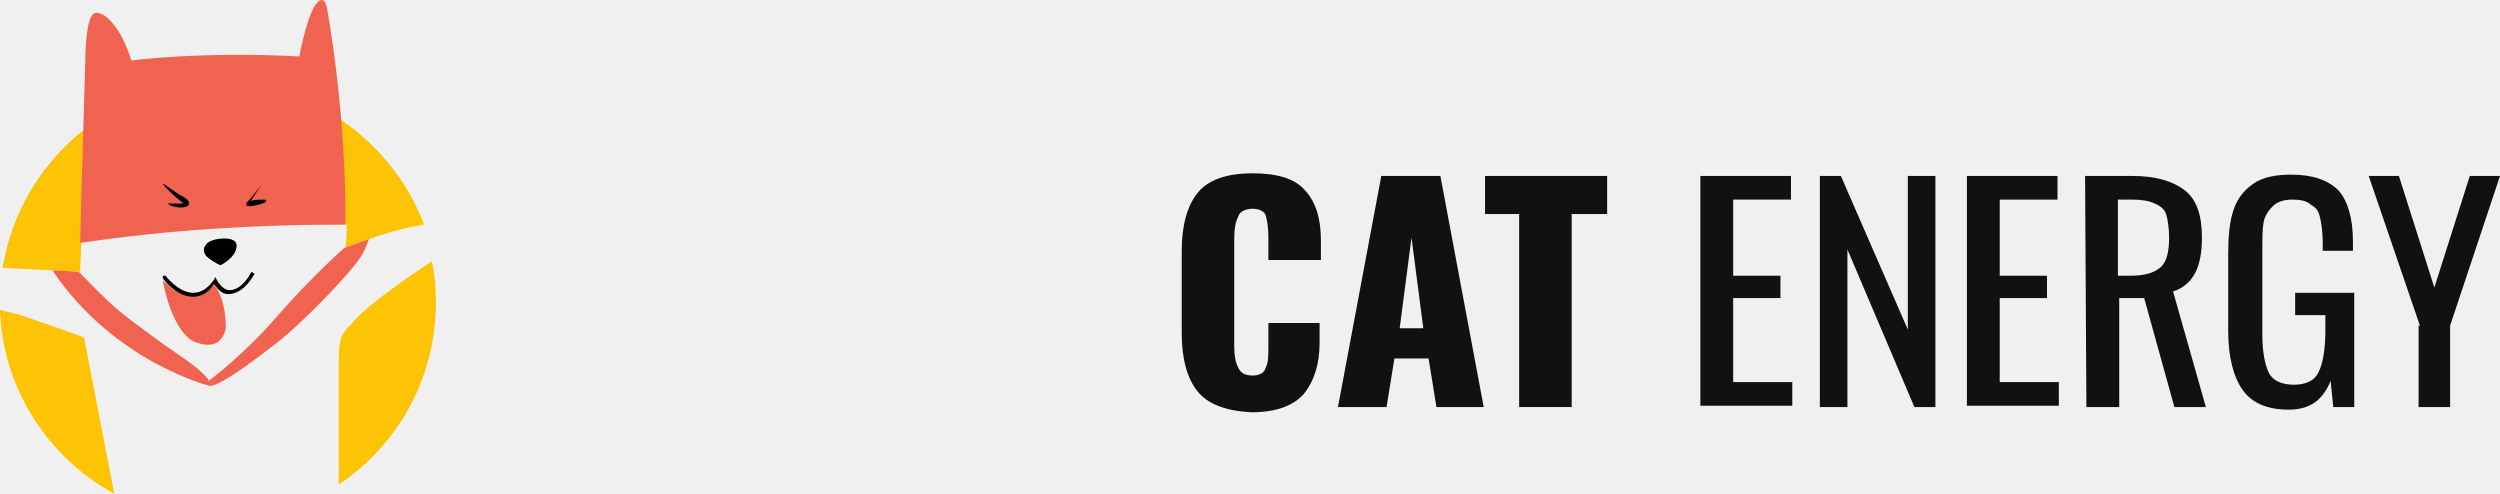
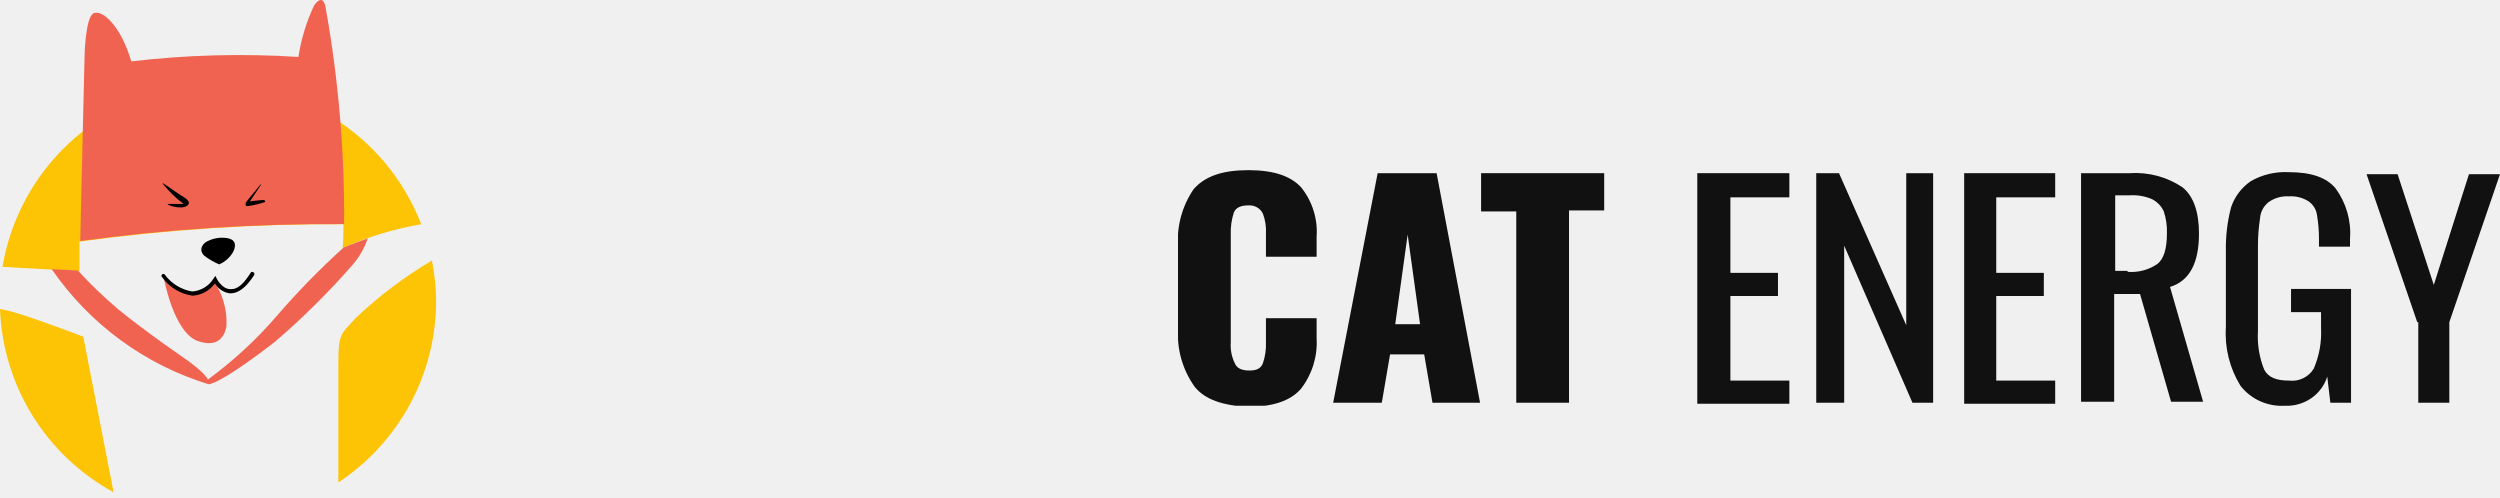
- <svg xmlns="http://www.w3.org/2000/svg" version="1.1" id="Layer_1" x="0px" y="0px" viewBox="0 0 190.4 37.6" style="enable-background:new 0 0 190.4 37.6;" xml:space="preserve">
-   <style type="text/css">.st0{fill:#FDC305;}.st1{fill:#F06351;}.st2{fill:#111111;}</style>
-   <g>
-     <path class="st0" d="M6.1,20.7l0.1-2.3c6.7-0.9,13.4-1.4,20.2-1.3c0,0.6,0,1.2-0.1,1.8c0,0,2.9-1.3,6-1.8c-2.4-6.3-8.5-10.8-15.6-10.8c-8.3,0-15.2,6.1-16.5,14.1C2.4,20.5,6.1,20.7,6.1,20.7z" />
-     <path class="st0" d="M27.2,24.2c-1.2,1.3-1.4,1.2-1.4,3.5c0,0.9,0,4.9,0,9.2c4.5-3,7.4-8.1,7.4-13.9c0-1.1-0.1-2.1-0.3-3.1C31.2,21,28.2,23.1,27.2,24.2z" />
-     <path class="st0" d="M6.4,25.7c0,0-3.8-1.4-5.2-1.8c-0.4-0.1-0.8-0.2-1.2-0.3c0.2,6,3.7,11.3,8.7,14L6.4,25.7z" />
+ <svg xmlns="http://www.w3.org/2000/svg" width="191" height="38" viewBox="0 0 191 38" fill="none">
+   <g clip-path="url(#clip0)">
+     <path d="M6.07 20.72V18.46C12.754 17.542 19.494 17.098 26.24 17.13C26.24 17.73 26.24 18.34 26.18 18.95C28.098 18.099 30.113 17.488 32.18 17.13C30.863 13.722 28.462 10.841 25.347 8.931C22.232 7.021 18.576 6.186 14.941 6.557C11.306 6.927 7.894 8.482 5.229 10.981C2.563 13.48 0.793 16.786 0.19 20.39L6.07 20.72Z" fill="#FDC305" />
+     <path d="M27.24 24.23C26.08 25.51 25.85 25.43 25.85 27.68C25.85 28.59 25.85 32.58 25.85 36.86C28.142 35.346 30.024 33.288 31.328 30.869C32.632 28.451 33.316 25.747 33.32 23C33.307 21.959 33.2 20.922 33 19.9C30.928 21.13 28.997 22.581 27.24 24.23Z" fill="#FDC305" />
+     <path d="M6.36 25.72C6.36 25.72 2.57 24.28 1.17 23.89C0.787 23.769 0.396 23.676 0 23.61C0.108 26.496 0.966 29.304 2.487 31.759C4.009 34.213 6.143 36.23 8.68 37.61L6.36 25.72Z" fill="#FDC305" />
+     <path d="M26.29 17.12C26.331 11.599 25.862 6.085 24.89 0.65C24.89 0.65 24.75 -0.64 24 0.41C23.411 1.658 23.007 2.985 22.8 4.35C18.542 4.076 14.268 4.19 10.03 4.69C9.24 2 7.85 0.75 7.18 1C6.51 1.25 6.46 4.31 6.46 4.31L6.13 18.41C12.811 17.506 19.548 17.075 26.29 17.12Z" fill="#F06351" />
+     <path d="M12.41 14C12.41 13.91 13.41 14.68 13.82 14.92C14.23 15.16 14.43 15.34 14.43 15.51C14.43 15.68 14.16 15.85 13.8 15.85C13.44 15.85 12.89 15.73 12.8 15.58H13.74H14.03C13.421 15.129 12.876 14.598 12.41 14Z" fill="black" />
+     <path d="M19.89 14.11L18.8 15.44C18.8 15.5 18.63 15.79 18.98 15.74C19.394 15.678 19.802 15.581 20.2 15.45C20.31 15.45 20.27 15.26 20.09 15.28C19.91 15.3 19.4 15.33 19.09 15.39L19.93 14.13C19.93 14.13 20 14 19.89 14.11Z" fill="black" />
+     <path d="M16.75 20.2C17.213 19.996 17.597 19.644 17.84 19.2C18.12 18.55 17.84 18.29 17.4 18.2C16.798 18.09 16.177 18.212 15.66 18.54C15.27 18.9 15.32 19.26 15.61 19.54C15.961 19.806 16.344 20.028 16.75 20.2Z" fill="black" />
+     <path d="M16.35 21.45C16.238 21.678 16.082 21.883 15.89 22.05C15.605 22.279 15.255 22.412 14.89 22.43C14.364 22.472 13.841 22.319 13.42 22C13.222 21.881 13.044 21.732 12.89 21.56C12.79 21.449 12.667 21.36 12.53 21.3C12.53 21.3 13.28 25.4 15.1 26.05C16.92 26.7 17.24 25.3 17.3 24.92C17.36 23.785 17.074 22.659 16.48 21.69C16.46 21.38 16.45 21.58 16.35 21.45Z" fill="#F06351" />
+     <path d="M14.71 22.59C14.245 22.525 13.799 22.365 13.398 22.121C12.998 21.877 12.651 21.553 12.38 21.17C12.367 21.157 12.356 21.141 12.349 21.124C12.342 21.107 12.338 21.089 12.338 21.07C12.338 21.051 12.342 21.033 12.349 21.016C12.356 20.999 12.367 20.983 12.38 20.97C12.393 20.957 12.409 20.946 12.426 20.939C12.443 20.932 12.461 20.928 12.48 20.928C12.499 20.928 12.517 20.932 12.534 20.939C12.551 20.946 12.567 20.957 12.58 20.97C13.085 21.664 13.843 22.131 14.69 22.27C15.022 22.245 15.343 22.141 15.626 21.967C15.91 21.793 16.148 21.554 16.32 21.27L16.46 21.08L16.56 21.29C16.56 21.29 16.93 22.05 17.56 22.09C18.19 22.13 18.61 21.68 19.17 20.81C19.183 20.797 19.199 20.786 19.216 20.779C19.233 20.772 19.251 20.768 19.27 20.768C19.289 20.768 19.307 20.772 19.324 20.779C19.341 20.786 19.357 20.797 19.37 20.81C19.402 20.831 19.425 20.863 19.435 20.9C19.444 20.937 19.439 20.977 19.42 21.01C18.78 22.01 18.15 22.45 17.54 22.41C17.308 22.376 17.087 22.29 16.893 22.159C16.699 22.027 16.537 21.853 16.42 21.65C16.223 21.924 15.968 22.151 15.672 22.314C15.376 22.477 15.047 22.571 14.71 22.59Z" fill="black" />
+     <path d="M26.24 18.92C24.445 20.544 22.751 22.277 21.17 24.11C19.599 25.936 17.824 27.577 15.88 29C15.66 28.47 14.26 27.49 14.26 27.49C14.26 27.49 11.13 25.35 9.08 23.67C7.974 22.737 6.929 21.735 5.95 20.67L3.95 20.56C6.84 24.765 11.07 27.868 15.95 29.36C16.81 29.22 19.22 27.5 21.02 26.1C23.139 24.282 25.124 22.313 26.96 20.21C27.462 19.621 27.849 18.942 28.1 18.21C27 18.6 26.24 18.92 26.24 18.92Z" fill="#F06351" />
  </g>
-   <path class="st1" d="M26.3,17.1c0.1-8.5-1.4-16.5-1.4-16.5S24.7-0.6,24,0.4c-0.7,1.1-1.2,3.9-1.2,3.9C15.4,3.9,10,4.6,10,4.6C9.2,2,7.9,0.8,7.2,1C6.5,1.3,6.5,4.4,6.5,4.4L6.1,18.5C12.8,17.5,19.6,17.1,26.3,17.1z" />
-   <path d="M12.4,14c0-0.1,1,0.7,1.4,0.9s0.6,0.4,0.6,0.6c0,0.2-0.3,0.3-0.6,0.3s-0.9-0.1-1-0.3c0,0,0.6,0,0.9,0H14C14.1,15.6,12.7,14.5,12.4,14z" />
-   <path d="M19.9,14.1c0,0-1,1.3-1.1,1.3c0,0.1-0.2,0.3,0.2,0.3s1.1-0.2,1.2-0.3s0.1-0.2-0.1-0.2s-0.7,0-1,0.1L19.9,14.1C19.9,14.1,20,14,19.9,14.1z" />
-   <path d="M16.8,20.2c0,0,0.8-0.4,1.1-1c0.3-0.7,0-0.9-0.4-1c-0.5-0.1-1.3,0-1.7,0.3c-0.4,0.4-0.3,0.7-0.1,1C15.9,19.7,16.5,20.1,16.8,20.2z" />
-   <path class="st1" d="M16.3,21.5c0,0-0.2,0.4-0.5,0.6c-0.2,0.2-0.6,0.4-1,0.4c-0.6,0-1.1-0.2-1.5-0.4c-0.2-0.1-0.4-0.3-0.5-0.4c-0.2-0.2-0.4-0.3-0.4-0.3s0.7,4.1,2.6,4.7c1.8,0.6,2.1-0.7,2.2-1.1c0-0.3,0-2.1-0.8-3.2C16.5,21.4,16.4,21.6,16.3,21.5z" />
-   <g>
-     <path d="M14.7,22.6L14.7,22.6c-1.3,0-2.3-1.4-2.3-1.4c0-0.1,0-0.2,0-0.2c0.1,0,0.2,0,0.2,0s1,1.3,2.1,1.3l0,0c0.6,0,1.1-0.3,1.6-1l0.1-0.2l0.1,0.2c0,0,0.4,0.8,1,0.8c0.5,0,1.1-0.4,1.6-1.3c0-0.1,0.1-0.1,0.2,0c0.1,0,0.1,0.1,0,0.2c-0.6,1-1.3,1.4-1.9,1.4s-0.9-0.5-1.1-0.8C15.9,22.3,15.3,22.6,14.7,22.6z" />
+   <g clip-path="url(#clip1)">
+     <path d="M91.264 29.538C90.37 28.276 89.925 26.763 90 25.231V18.846C89.892 17.298 90.308 15.758 91.186 14.461C92.055 13.461 93.398 13 95.374 13C97.35 13 98.614 13.461 99.404 14.308C100.263 15.379 100.685 16.721 100.59 18.077V19.615H96.718V17.846C96.749 17.323 96.668 16.799 96.48 16.308C96.38 16.109 96.221 15.945 96.024 15.835C95.827 15.726 95.6 15.676 95.374 15.692C94.821 15.692 94.426 15.846 94.268 16.231C94.089 16.777 94.009 17.35 94.031 17.923V26.154C93.989 26.71 94.098 27.267 94.347 27.769C94.505 28.154 94.9 28.308 95.453 28.308C96.006 28.308 96.322 28.154 96.48 27.769C96.66 27.249 96.74 26.702 96.718 26.154V24.308H100.59V25.846C100.67 27.224 100.251 28.585 99.404 29.692C98.614 30.615 97.271 31.077 95.374 31.077C93.477 31 92.055 30.538 91.264 29.538Z" fill="#111111" />
+     <path d="M105.253 13.231H109.757L113.077 30.769H109.441L108.809 27.077H106.201L105.569 30.769H101.854L105.253 13.231ZM108.493 24.769L107.545 17.923L106.596 24.769H108.493Z" fill="#111111" />
+     <path d="M115.843 16.154H113.156V13.231H122.56V16.077H119.873V30.769H115.843V16.154Z" fill="#111111" />
+     <path d="M129.752 13.231H136.707V15.077H132.202V20.846H135.837V22.615H132.202V29.077H136.707V30.846H129.673V13.231H129.752Z" fill="#111111" />
+     <path d="M138.761 13.231H140.5L145.637 24.846V13.231H147.692V30.769H146.111L140.895 18.769V30.769H138.761V13.231Z" fill="#111111" />
+     <path d="M150.063 13.231H157.017V15.077H152.513V20.846H156.148V22.615H152.513V29.077H157.017V30.846H150.063V13.231Z" fill="#111111" />
+     <path d="M159.072 13.231H162.707C164.137 13.135 165.559 13.514 166.738 14.308C167.607 15 168.002 16.231 168.002 17.846C168.002 20.077 167.291 21.462 165.79 21.923L168.318 30.692H165.869L163.498 22.462H161.522V30.692H158.993V13.231H159.072ZM162.549 20.769C163.364 20.835 164.176 20.616 164.841 20.154C165.315 19.769 165.552 19 165.552 17.846C165.574 17.273 165.494 16.7 165.315 16.154C165.137 15.762 164.832 15.437 164.446 15.231C163.902 14.989 163.304 14.884 162.707 14.923H161.601V20.692H162.549V20.769Z" fill="#111111" />
+     <path d="M171.164 29.462C170.342 28.117 169.956 26.562 170.057 25V19.154C170.038 18.039 170.17 16.927 170.452 15.846C170.717 15.039 171.244 14.337 171.954 13.846C172.836 13.338 173.854 13.097 174.878 13.154C176.538 13.154 177.723 13.539 178.434 14.385C179.252 15.502 179.644 16.862 179.541 18.231V18.846H177.17V18.308C177.173 17.663 177.12 17.02 177.012 16.385C176.945 15.983 176.718 15.623 176.379 15.385C175.935 15.101 175.408 14.966 174.878 15C174.311 14.965 173.75 15.128 173.297 15.461C173.111 15.614 172.959 15.802 172.851 16.013C172.742 16.225 172.679 16.456 172.665 16.692C172.561 17.38 172.508 18.074 172.507 18.769V25.308C172.449 26.304 172.61 27.301 172.981 28.231C173.297 28.846 173.93 29.077 174.878 29.077C175.252 29.122 175.632 29.059 175.97 28.895C176.307 28.73 176.587 28.473 176.775 28.154C177.192 27.181 177.381 26.13 177.328 25.077V23.846H175.036V22.077H179.62V30.769H178.039L177.802 28.769C177.595 29.439 177.163 30.023 176.576 30.427C175.989 30.831 175.28 31.033 174.562 31C173.909 31.037 173.256 30.916 172.663 30.648C172.07 30.379 171.555 29.972 171.164 29.462V29.462Z" fill="#111111" />
+     <path d="M184.678 24.615L180.805 13.308H183.176L185.942 21.769L188.629 13.308H191L187.128 24.615V30.769H184.757V24.615H184.678Z" fill="#111111" />
  </g>
-   <path class="st1" d="M26.2,18.9c0,0-2.5,2.2-5.1,5.2S15.9,29,15.9,29c-0.2-0.5-1.6-1.5-1.6-1.5s-3.1-2.1-5.2-3.8c-1.2-1-2.3-2.2-3.1-3c-0.3,0-1.1-0.1-2-0.1c4.7,7,12,8.8,12,8.8c0.9-0.1,3.3-1.9,5.1-3.3c1.8-1.4,4.8-4.5,5.9-5.9c0.6-0.7,0.9-1.4,1.1-2C27,18.6,26.2,18.9,26.2,18.9z" />
-   <g transform="matrix(1, 0, 0, 1, 90, 10.2)">
-     <path class="st2" d="M1.2,19.6c-0.8-1-1.2-2.5-1.2-4.4V8.9C0,7,0.4,5.5,1.2,4.5S3.4,3,5.4,3c1.9,0,3.2,0.4,4,1.3c0.8,0.9,1.2,2.1,1.2,3.8v1.5h-4V7.8c0-0.7-0.1-1.2-0.2-1.6c-0.1-0.3-0.5-0.5-1-0.5s-1,0.2-1.1,0.6C4.1,6.7,4,7.2,4,7.9v8.3c0,0.7,0.1,1.2,0.3,1.6c0.2,0.4,0.5,0.6,1.1,0.6c0.5,0,0.9-0.2,1-0.6c0.2-0.4,0.2-0.9,0.2-1.6v-1.8h3.9v1.5c0,1.6-0.4,2.9-1.2,3.9c-0.8,0.9-2.1,1.4-4,1.4C3.4,21.1,2,20.6,1.2,19.6z" />
-     <path class="st2" d="M15.2,3.2h4.5L23,20.8h-3.6l-0.6-3.7h-2.6l-0.6,3.7h-3.7L15.2,3.2z M18.4,14.8l-0.9-6.9l-0.9,6.9H18.4z" />
-     <path class="st2" d="M25.8,6.1h-2.7V3.2h9.3v2.9h-2.7v14.7h-4V6.1H25.8z" />
-     <path class="st2" d="M39.5,3.2h6.9V5H42v5.8h3.6v1.7H42v6.4h4.5v1.8h-7V3.2z" />
-     <path class="st2" d="M48.5,3.2h1.7l5.1,11.7V3.2h2.1v17.6h-1.6l-5.1-12v12h-2.1V3.2H48.5z" />
-     <path class="st2" d="M59.8,3.2h6.9V5h-4.4v5.8h3.6v1.7h-3.6v6.4h4.5v1.8h-7C59.8,20.7,59.8,3.2,59.8,3.2z" />
-     <path class="st2" d="M68.8,3.2h3.6c1.8,0,3.1,0.4,4,1.1s1.3,1.9,1.3,3.6c0,2.3-0.7,3.6-2.2,4.1l2.5,8.8h-2.4l-2.3-8.3h-1.9v8.3h-2.5L68.8,3.2L68.8,3.2z M72.2,10.8c1.1,0,1.8-0.2,2.3-0.6C75,9.8,75.2,9,75.2,7.9c0-0.7-0.1-1.3-0.2-1.7s-0.4-0.7-0.9-0.9c-0.4-0.2-1-0.3-1.7-0.3h-1.1v5.8C71.3,10.8,72.2,10.8,72.2,10.8z" />
-     <path class="st2" d="M80.8,19.5c-0.7-1-1.1-2.5-1.1-4.5V9.2c0-1.4,0.1-2.5,0.4-3.4s0.8-1.5,1.5-2s1.7-0.7,2.9-0.7c1.6,0,2.8,0.4,3.6,1.2c0.7,0.8,1.1,2.1,1.1,3.9v0.7h-2.3V8.3c0-0.8-0.1-1.5-0.2-1.9c-0.1-0.5-0.3-0.8-0.7-1C85.7,5.1,85.2,5,84.6,5c-0.7,0-1.2,0.2-1.5,0.5s-0.6,0.7-0.7,1.2s-0.1,1.2-0.1,2.1v6.5c0,1.3,0.2,2.3,0.5,2.9s1,0.9,1.9,0.9s1.6-0.3,1.9-1c0.3-0.6,0.5-1.7,0.5-3.1v-1.2h-2.3v-1.7h4.5v8.7h-1.6l-0.2-2c-0.6,1.5-1.6,2.2-3.2,2.2C82.7,21,81.5,20.5,80.8,19.5z" />
-     <path class="st2" d="M94.3,14.6L90.4,3.2h2.3l2.7,8.5l2.7-8.5h2.3l-3.8,11.4v6.2h-2.4v-6.2H94.3z" />
-   </g>
+   <defs>
+     <clipPath id="clip0">
+       <rect width="33.32" height="37.61" fill="white" />
+     </clipPath>
+     <clipPath id="clip1">
+       <rect width="101" height="18" fill="white" transform="translate(90 13)" />
+     </clipPath>
+   </defs>
</svg>
